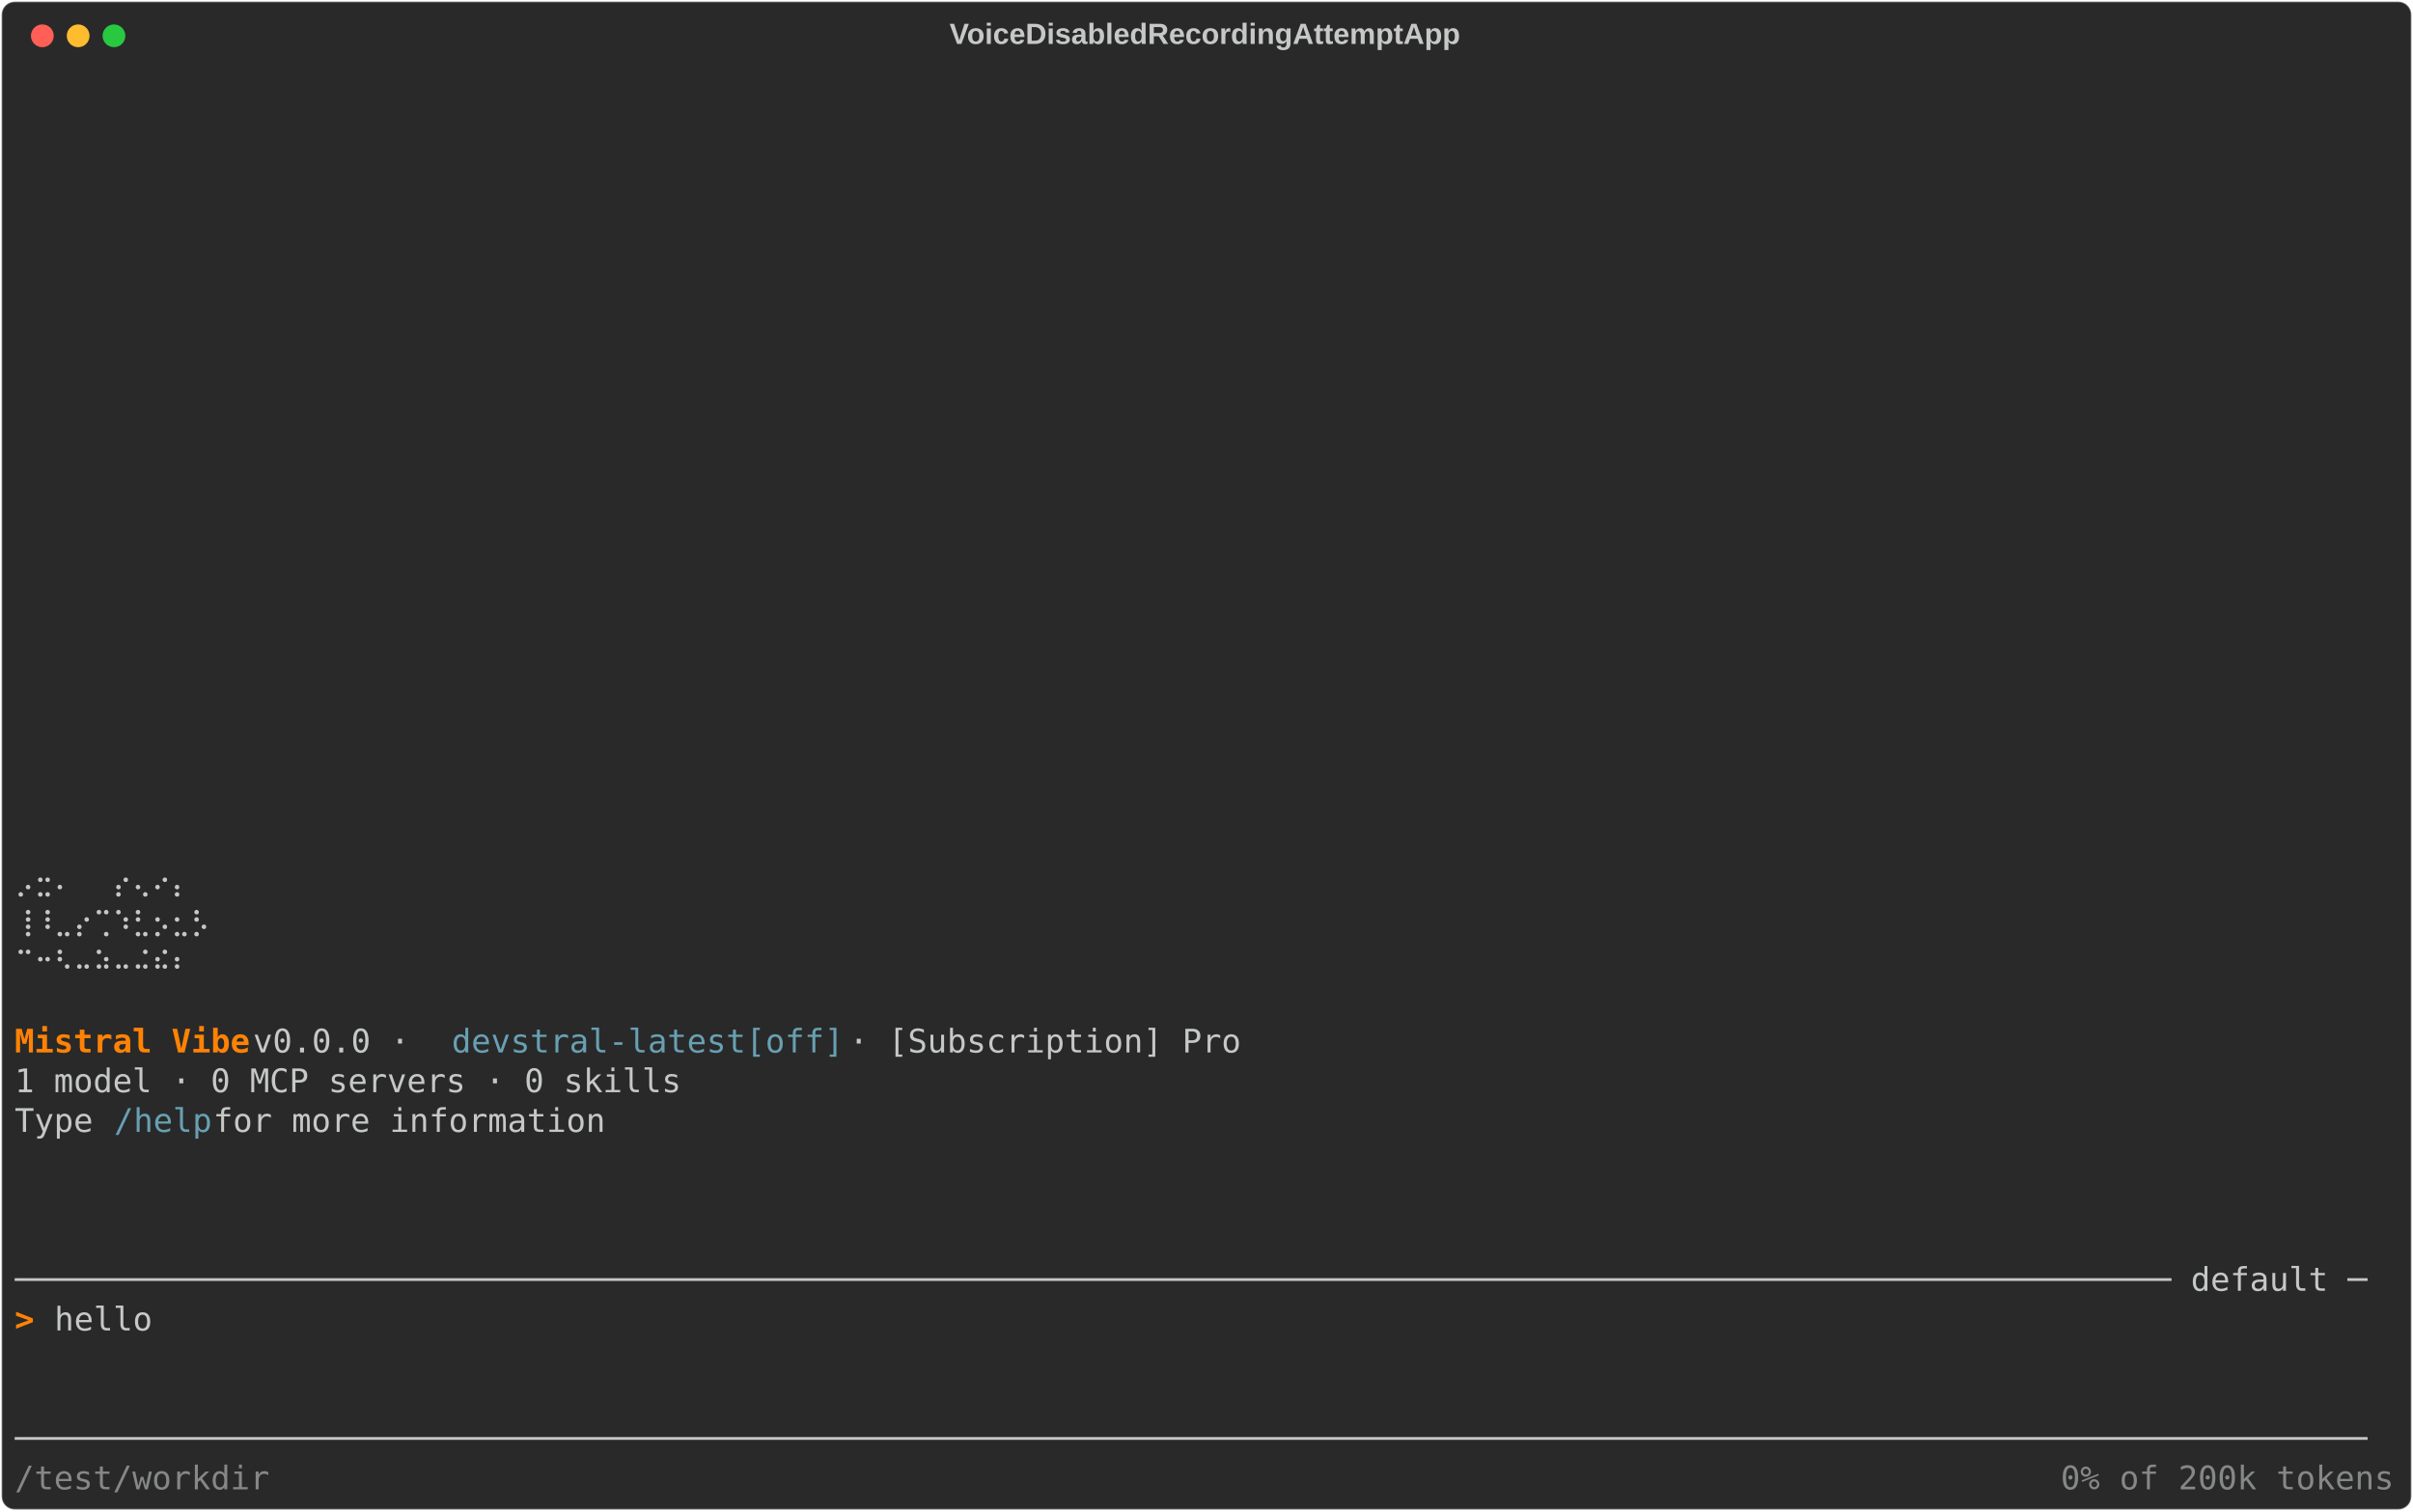
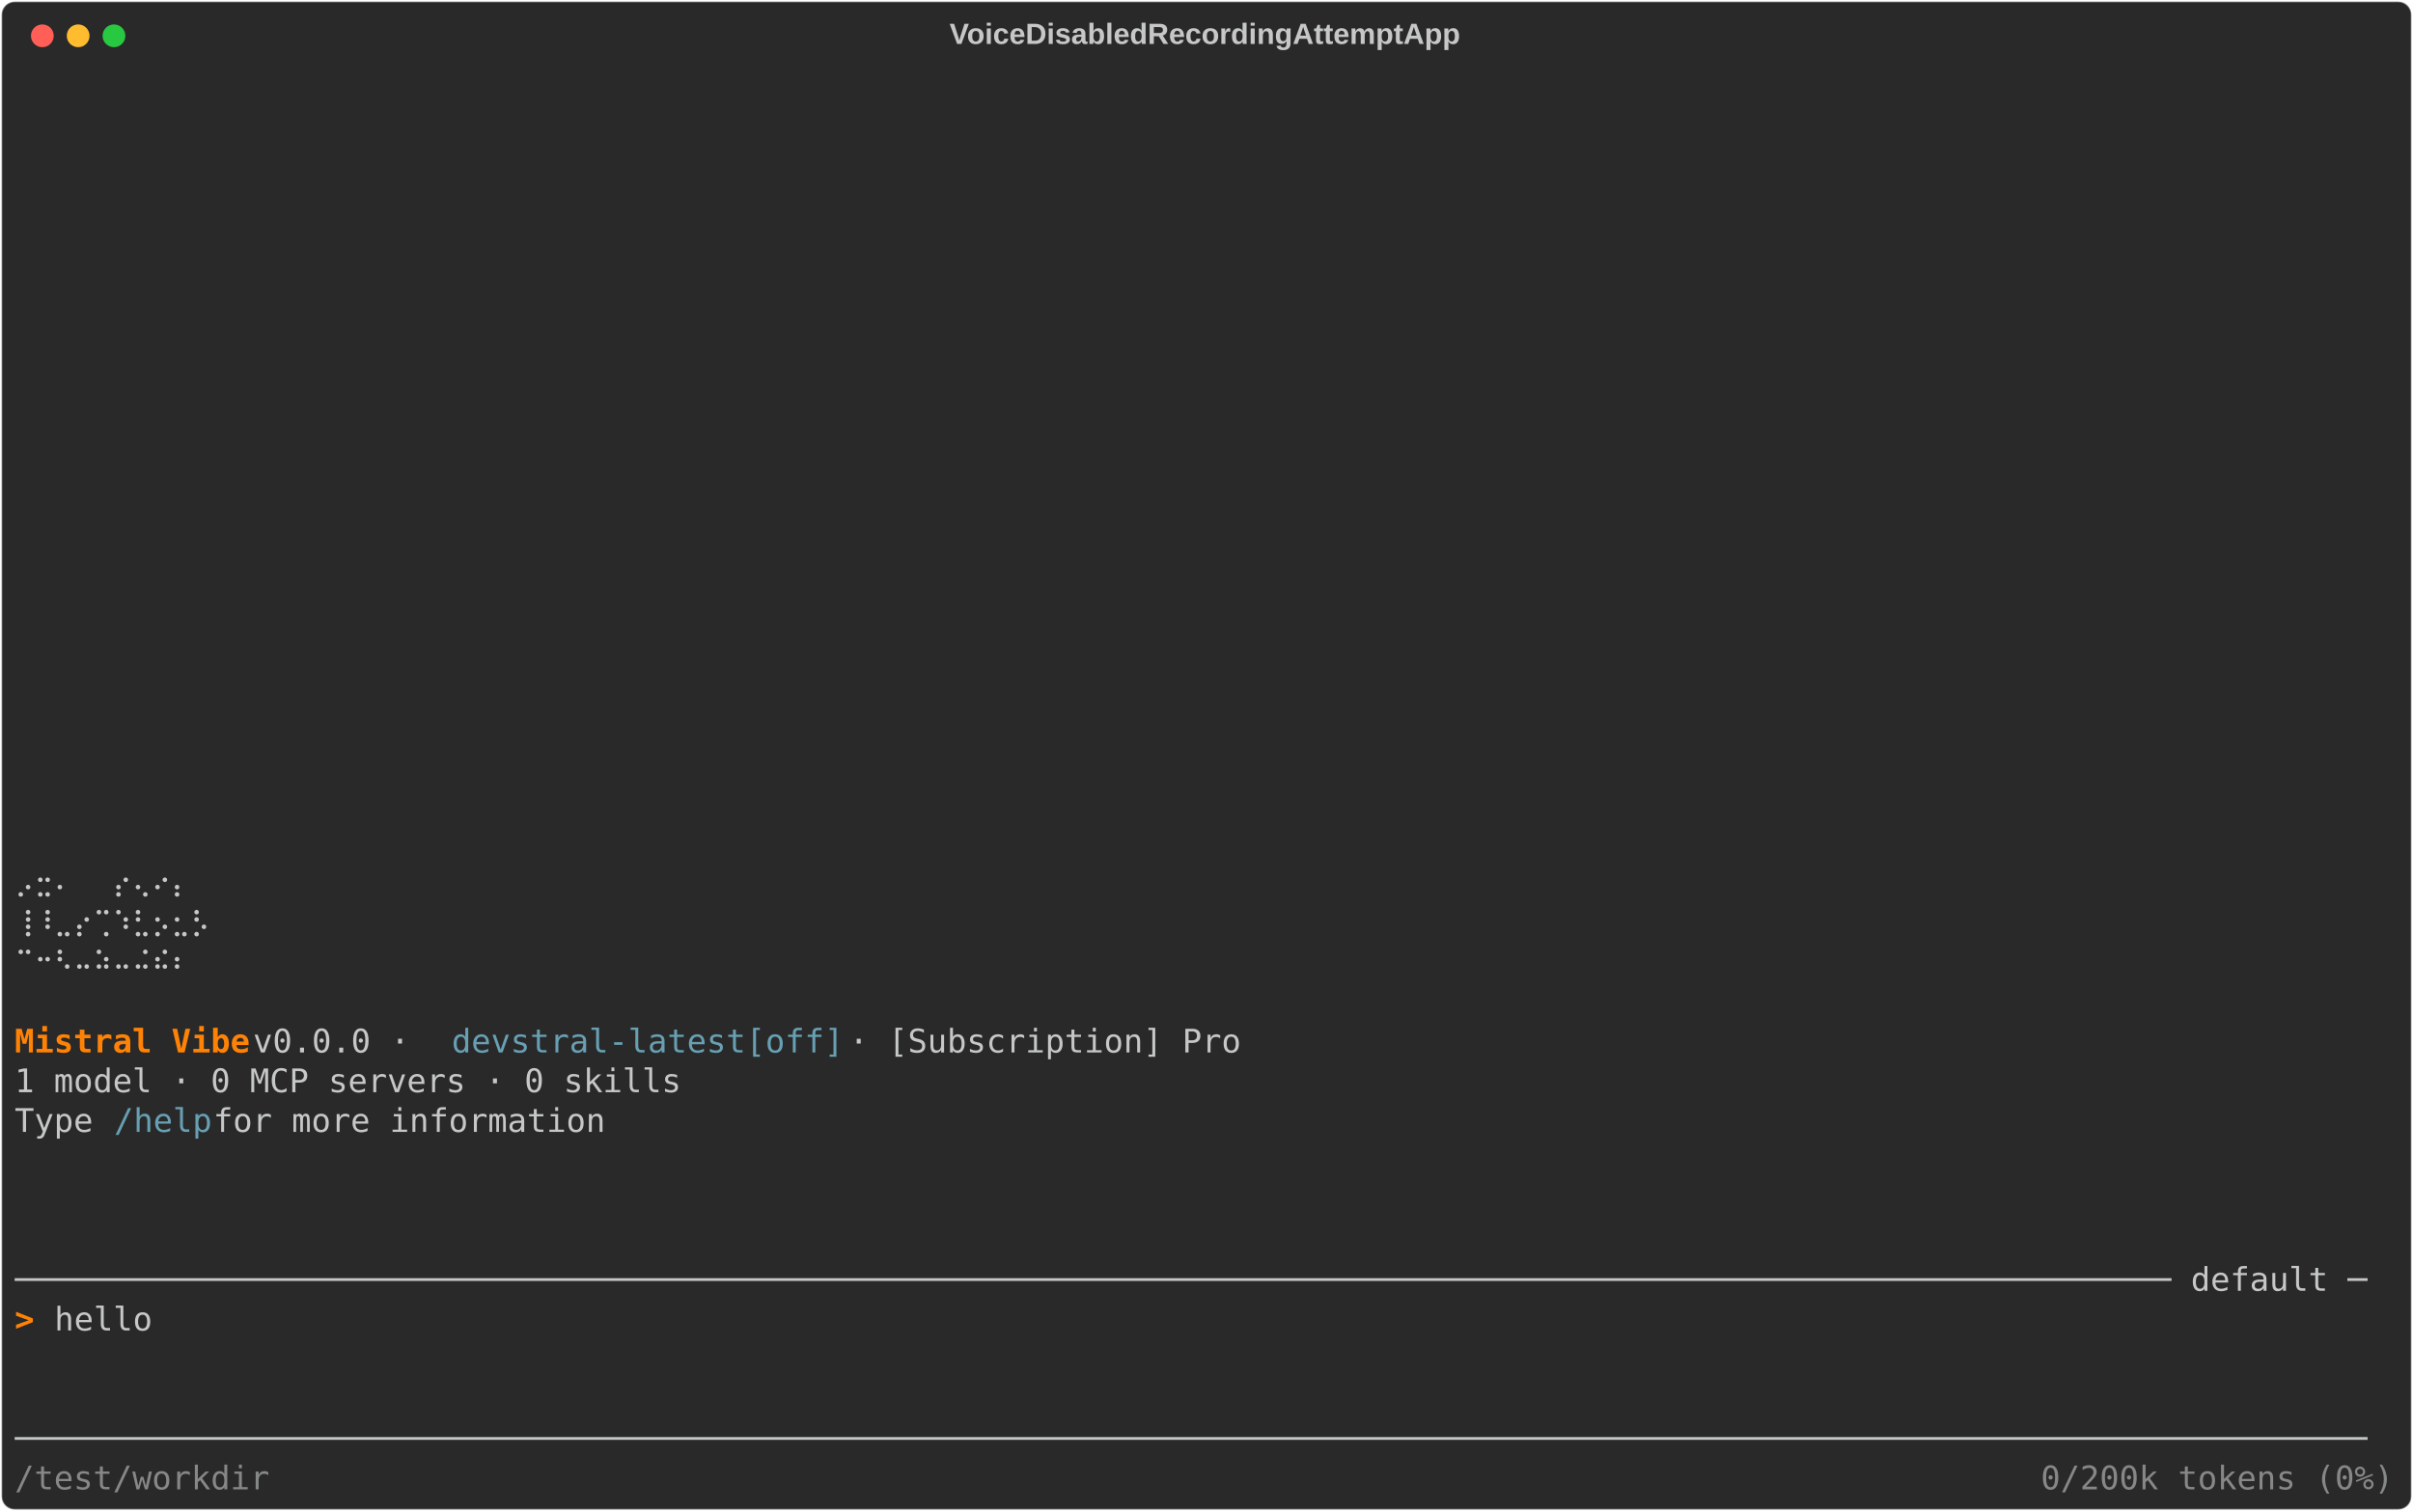
<svg xmlns="http://www.w3.org/2000/svg" class="rich-terminal" viewBox="0 0 1482 928.4">
  <style>

    @font-face {
        font-family: "Fira Code";
        src: local("FiraCode-Regular"),
                url("https://cdnjs.cloudflare.com/ajax/libs/firacode/6.2.0/woff2/FiraCode-Regular.woff2") format("woff2"),
                url("https://cdnjs.cloudflare.com/ajax/libs/firacode/6.2.0/woff/FiraCode-Regular.woff") format("woff");
        font-style: normal;
        font-weight: 400;
    }
    @font-face {
        font-family: "Fira Code";
        src: local("FiraCode-Bold"),
                url("https://cdnjs.cloudflare.com/ajax/libs/firacode/6.2.0/woff2/FiraCode-Bold.woff2") format("woff2"),
                url("https://cdnjs.cloudflare.com/ajax/libs/firacode/6.2.0/woff/FiraCode-Bold.woff") format("woff");
        font-style: bold;
        font-weight: 700;
    }

    .terminal-matrix {
        font-family: Fira Code, monospace;
        font-size: 20px;
        line-height: 24.4px;
        font-variant-east-asian: full-width;
    }

    .terminal-title {
        font-size: 18px;
        font-weight: bold;
        font-family: arial;
    }

    .terminal-r1 { fill: #c5c8c6 }
.terminal-r2 { fill: #ff8205;font-weight: bold }
.terminal-r3 { fill: #68a0b3 }
.terminal-r4 { fill: #868887 }
    </style>
  <defs>
    <clipPath id="terminal-clip-terminal">
      <rect x="0" y="0" width="1463.0" height="877.4" />
    </clipPath>
    <clipPath id="terminal-line-0">
      <rect x="0" y="1.5" width="1464" height="24.65" />
    </clipPath>
    <clipPath id="terminal-line-1">
      <rect x="0" y="25.9" width="1464" height="24.65" />
    </clipPath>
    <clipPath id="terminal-line-2">
      <rect x="0" y="50.3" width="1464" height="24.65" />
    </clipPath>
    <clipPath id="terminal-line-3">
      <rect x="0" y="74.7" width="1464" height="24.65" />
    </clipPath>
    <clipPath id="terminal-line-4">
      <rect x="0" y="99.1" width="1464" height="24.65" />
    </clipPath>
    <clipPath id="terminal-line-5">
      <rect x="0" y="123.5" width="1464" height="24.65" />
    </clipPath>
    <clipPath id="terminal-line-6">
      <rect x="0" y="147.9" width="1464" height="24.65" />
    </clipPath>
    <clipPath id="terminal-line-7">
      <rect x="0" y="172.3" width="1464" height="24.65" />
    </clipPath>
    <clipPath id="terminal-line-8">
      <rect x="0" y="196.7" width="1464" height="24.65" />
    </clipPath>
    <clipPath id="terminal-line-9">
      <rect x="0" y="221.1" width="1464" height="24.65" />
    </clipPath>
    <clipPath id="terminal-line-10">
      <rect x="0" y="245.5" width="1464" height="24.65" />
    </clipPath>
    <clipPath id="terminal-line-11">
      <rect x="0" y="269.9" width="1464" height="24.65" />
    </clipPath>
    <clipPath id="terminal-line-12">
      <rect x="0" y="294.3" width="1464" height="24.65" />
    </clipPath>
    <clipPath id="terminal-line-13">
      <rect x="0" y="318.7" width="1464" height="24.65" />
    </clipPath>
    <clipPath id="terminal-line-14">
      <rect x="0" y="343.1" width="1464" height="24.65" />
    </clipPath>
    <clipPath id="terminal-line-15">
      <rect x="0" y="367.5" width="1464" height="24.65" />
    </clipPath>
    <clipPath id="terminal-line-16">
      <rect x="0" y="391.9" width="1464" height="24.65" />
    </clipPath>
    <clipPath id="terminal-line-17">
      <rect x="0" y="416.3" width="1464" height="24.65" />
    </clipPath>
    <clipPath id="terminal-line-18">
      <rect x="0" y="440.7" width="1464" height="24.65" />
    </clipPath>
    <clipPath id="terminal-line-19">
      <rect x="0" y="465.1" width="1464" height="24.65" />
    </clipPath>
    <clipPath id="terminal-line-20">
      <rect x="0" y="489.5" width="1464" height="24.65" />
    </clipPath>
    <clipPath id="terminal-line-21">
      <rect x="0" y="513.9" width="1464" height="24.65" />
    </clipPath>
    <clipPath id="terminal-line-22">
      <rect x="0" y="538.3" width="1464" height="24.65" />
    </clipPath>
    <clipPath id="terminal-line-23">
      <rect x="0" y="562.7" width="1464" height="24.65" />
    </clipPath>
    <clipPath id="terminal-line-24">
      <rect x="0" y="587.1" width="1464" height="24.65" />
    </clipPath>
    <clipPath id="terminal-line-25">
      <rect x="0" y="611.5" width="1464" height="24.65" />
    </clipPath>
    <clipPath id="terminal-line-26">
      <rect x="0" y="635.9" width="1464" height="24.65" />
    </clipPath>
    <clipPath id="terminal-line-27">
      <rect x="0" y="660.3" width="1464" height="24.65" />
    </clipPath>
    <clipPath id="terminal-line-28">
      <rect x="0" y="684.7" width="1464" height="24.65" />
    </clipPath>
    <clipPath id="terminal-line-29">
      <rect x="0" y="709.1" width="1464" height="24.65" />
    </clipPath>
    <clipPath id="terminal-line-30">
      <rect x="0" y="733.5" width="1464" height="24.65" />
    </clipPath>
    <clipPath id="terminal-line-31">
      <rect x="0" y="757.9" width="1464" height="24.65" />
    </clipPath>
    <clipPath id="terminal-line-32">
      <rect x="0" y="782.3" width="1464" height="24.65" />
    </clipPath>
    <clipPath id="terminal-line-33">
      <rect x="0" y="806.7" width="1464" height="24.65" />
    </clipPath>
    <clipPath id="terminal-line-34">
      <rect x="0" y="831.1" width="1464" height="24.65" />
    </clipPath>
  </defs>
  <rect fill="#292929" stroke="rgba(255,255,255,0.35)" stroke-width="1" x="1" y="1" width="1480" height="926.4" rx="8" />
  <text class="terminal-title" fill="#c5c8c6" text-anchor="middle" x="740" y="27">VoiceDisabledRecordingAttemptApp</text>
  <g transform="translate(26,22)">
    <circle cx="0" cy="0" r="7" fill="#ff5f57" />
    <circle cx="22" cy="0" r="7" fill="#febc2e" />
    <circle cx="44" cy="0" r="7" fill="#28c840" />
  </g>
  <g transform="translate(9, 41)" clip-path="url(#terminal-clip-terminal)">
    <g class="terminal-matrix">
      <text class="terminal-r1" x="1464" y="20" textLength="12.2" clip-path="url(#terminal-line-0)">
</text>
      <text class="terminal-r1" x="1464" y="44.4" textLength="12.2" clip-path="url(#terminal-line-1)">
</text>
      <text class="terminal-r1" x="1464" y="68.8" textLength="12.2" clip-path="url(#terminal-line-2)">
</text>
      <text class="terminal-r1" x="1464" y="93.2" textLength="12.2" clip-path="url(#terminal-line-3)">
</text>
      <text class="terminal-r1" x="1464" y="117.6" textLength="12.2" clip-path="url(#terminal-line-4)">
</text>
      <text class="terminal-r1" x="1464" y="142" textLength="12.2" clip-path="url(#terminal-line-5)">
</text>
      <text class="terminal-r1" x="1464" y="166.4" textLength="12.2" clip-path="url(#terminal-line-6)">
</text>
      <text class="terminal-r1" x="1464" y="190.8" textLength="12.2" clip-path="url(#terminal-line-7)">
</text>
      <text class="terminal-r1" x="1464" y="215.2" textLength="12.2" clip-path="url(#terminal-line-8)">
</text>
      <text class="terminal-r1" x="1464" y="239.6" textLength="12.2" clip-path="url(#terminal-line-9)">
</text>
      <text class="terminal-r1" x="1464" y="264" textLength="12.2" clip-path="url(#terminal-line-10)">
</text>
      <text class="terminal-r1" x="1464" y="288.4" textLength="12.2" clip-path="url(#terminal-line-11)">
</text>
      <text class="terminal-r1" x="1464" y="312.8" textLength="12.2" clip-path="url(#terminal-line-12)">
</text>
      <text class="terminal-r1" x="1464" y="337.2" textLength="12.2" clip-path="url(#terminal-line-13)">
</text>
      <text class="terminal-r1" x="1464" y="361.6" textLength="12.2" clip-path="url(#terminal-line-14)">
</text>
      <text class="terminal-r1" x="1464" y="386" textLength="12.2" clip-path="url(#terminal-line-15)">
</text>
      <text class="terminal-r1" x="1464" y="410.4" textLength="12.2" clip-path="url(#terminal-line-16)">
</text>
      <text class="terminal-r1" x="1464" y="434.8" textLength="12.2" clip-path="url(#terminal-line-17)">
</text>
      <text class="terminal-r1" x="1464" y="459.2" textLength="12.2" clip-path="url(#terminal-line-18)">
</text>
      <text class="terminal-r1" x="1464" y="483.6" textLength="12.2" clip-path="url(#terminal-line-19)">
</text>
      <text class="terminal-r1" x="0" y="508" textLength="134.2" clip-path="url(#terminal-line-20)">  ⡠⣒⠄  ⡔⢄⠔⡄</text>
      <text class="terminal-r1" x="1464" y="508" textLength="12.2" clip-path="url(#terminal-line-20)">
</text>
      <text class="terminal-r1" x="0" y="532.4" textLength="134.2" clip-path="url(#terminal-line-21)"> ⢸⠸⣀⡔⢉⠱⣃⡢⣂⡣</text>
      <text class="terminal-r1" x="1464" y="532.4" textLength="12.2" clip-path="url(#terminal-line-21)">
</text>
      <text class="terminal-r1" x="0" y="556.8" textLength="134.2" clip-path="url(#terminal-line-22)">  ⠉⠒⠣⠤⠵⠤⠬⠮⠆</text>
      <text class="terminal-r1" x="1464" y="556.8" textLength="12.2" clip-path="url(#terminal-line-22)">
</text>
      <text class="terminal-r1" x="1464" y="581.2" textLength="12.2" clip-path="url(#terminal-line-23)">
</text>
      <text class="terminal-r2" x="0" y="605.6" textLength="146.4" clip-path="url(#terminal-line-24)">Mistral Vibe</text>
      <text class="terminal-r1" x="146.4" y="605.6" textLength="122" clip-path="url(#terminal-line-24)"> v0.0.0 · </text>
      <text class="terminal-r3" x="268.4" y="605.6" textLength="244" clip-path="url(#terminal-line-24)">devstral-latest[off]</text>
      <text class="terminal-r1" x="512.4" y="605.6" textLength="256.2" clip-path="url(#terminal-line-24)"> · [Subscription] Pro</text>
      <text class="terminal-r1" x="1464" y="605.6" textLength="12.2" clip-path="url(#terminal-line-24)">
</text>
      <text class="terminal-r1" x="0" y="630" textLength="414.8" clip-path="url(#terminal-line-25)">1 model · 0 MCP servers · 0 skills</text>
      <text class="terminal-r1" x="1464" y="630" textLength="12.2" clip-path="url(#terminal-line-25)">
</text>
      <text class="terminal-r1" x="0" y="654.4" textLength="61" clip-path="url(#terminal-line-26)">Type </text>
      <text class="terminal-r3" x="61" y="654.4" textLength="61" clip-path="url(#terminal-line-26)">/help</text>
      <text class="terminal-r1" x="122" y="654.4" textLength="256.2" clip-path="url(#terminal-line-26)"> for more information</text>
      <text class="terminal-r1" x="1464" y="654.4" textLength="12.2" clip-path="url(#terminal-line-26)">
</text>
      <text class="terminal-r1" x="1464" y="678.8" textLength="12.2" clip-path="url(#terminal-line-27)">
</text>
      <text class="terminal-r1" x="1464" y="703.2" textLength="12.2" clip-path="url(#terminal-line-28)">
</text>
      <text class="terminal-r1" x="1464" y="727.6" textLength="12.2" clip-path="url(#terminal-line-29)">
</text>
      <text class="terminal-r1" x="0" y="752" textLength="1464" clip-path="url(#terminal-line-30)">────────────────────────────────────────────────────────────────────────────────────────────────────────────── default ─</text>
      <text class="terminal-r1" x="1464" y="752" textLength="12.2" clip-path="url(#terminal-line-30)">
</text>
      <text class="terminal-r2" x="0" y="776.4" textLength="12.2" clip-path="url(#terminal-line-31)">&gt;</text>
      <text class="terminal-r1" x="24.4" y="776.4" textLength="1439.6" clip-path="url(#terminal-line-31)">hello                                                                                                                 </text>
      <text class="terminal-r1" x="1464" y="776.4" textLength="12.2" clip-path="url(#terminal-line-31)">
</text>
      <text class="terminal-r1" x="1464" y="800.8" textLength="12.2" clip-path="url(#terminal-line-32)">
</text>
      <text class="terminal-r1" x="1464" y="825.2" textLength="12.2" clip-path="url(#terminal-line-33)">
</text>
      <text class="terminal-r1" x="0" y="849.6" textLength="1464" clip-path="url(#terminal-line-34)">────────────────────────────────────────────────────────────────────────────────────────────────────────────────────────</text>
      <text class="terminal-r1" x="1464" y="849.6" textLength="12.2" clip-path="url(#terminal-line-34)">
</text>
      <text class="terminal-r4" x="0" y="874" textLength="158.6" clip-path="url(#terminal-line-35)">/test/workdir</text>
-       <text class="terminal-r4" x="1256.6" y="874" textLength="207.4" clip-path="url(#terminal-line-35)">0% of 200k tokens</text>
+       <text class="terminal-r4" x="1244.4" y="874" textLength="219.6" clip-path="url(#terminal-line-35)">0/200k tokens (0%)</text>
    </g>
  </g>
</svg>
